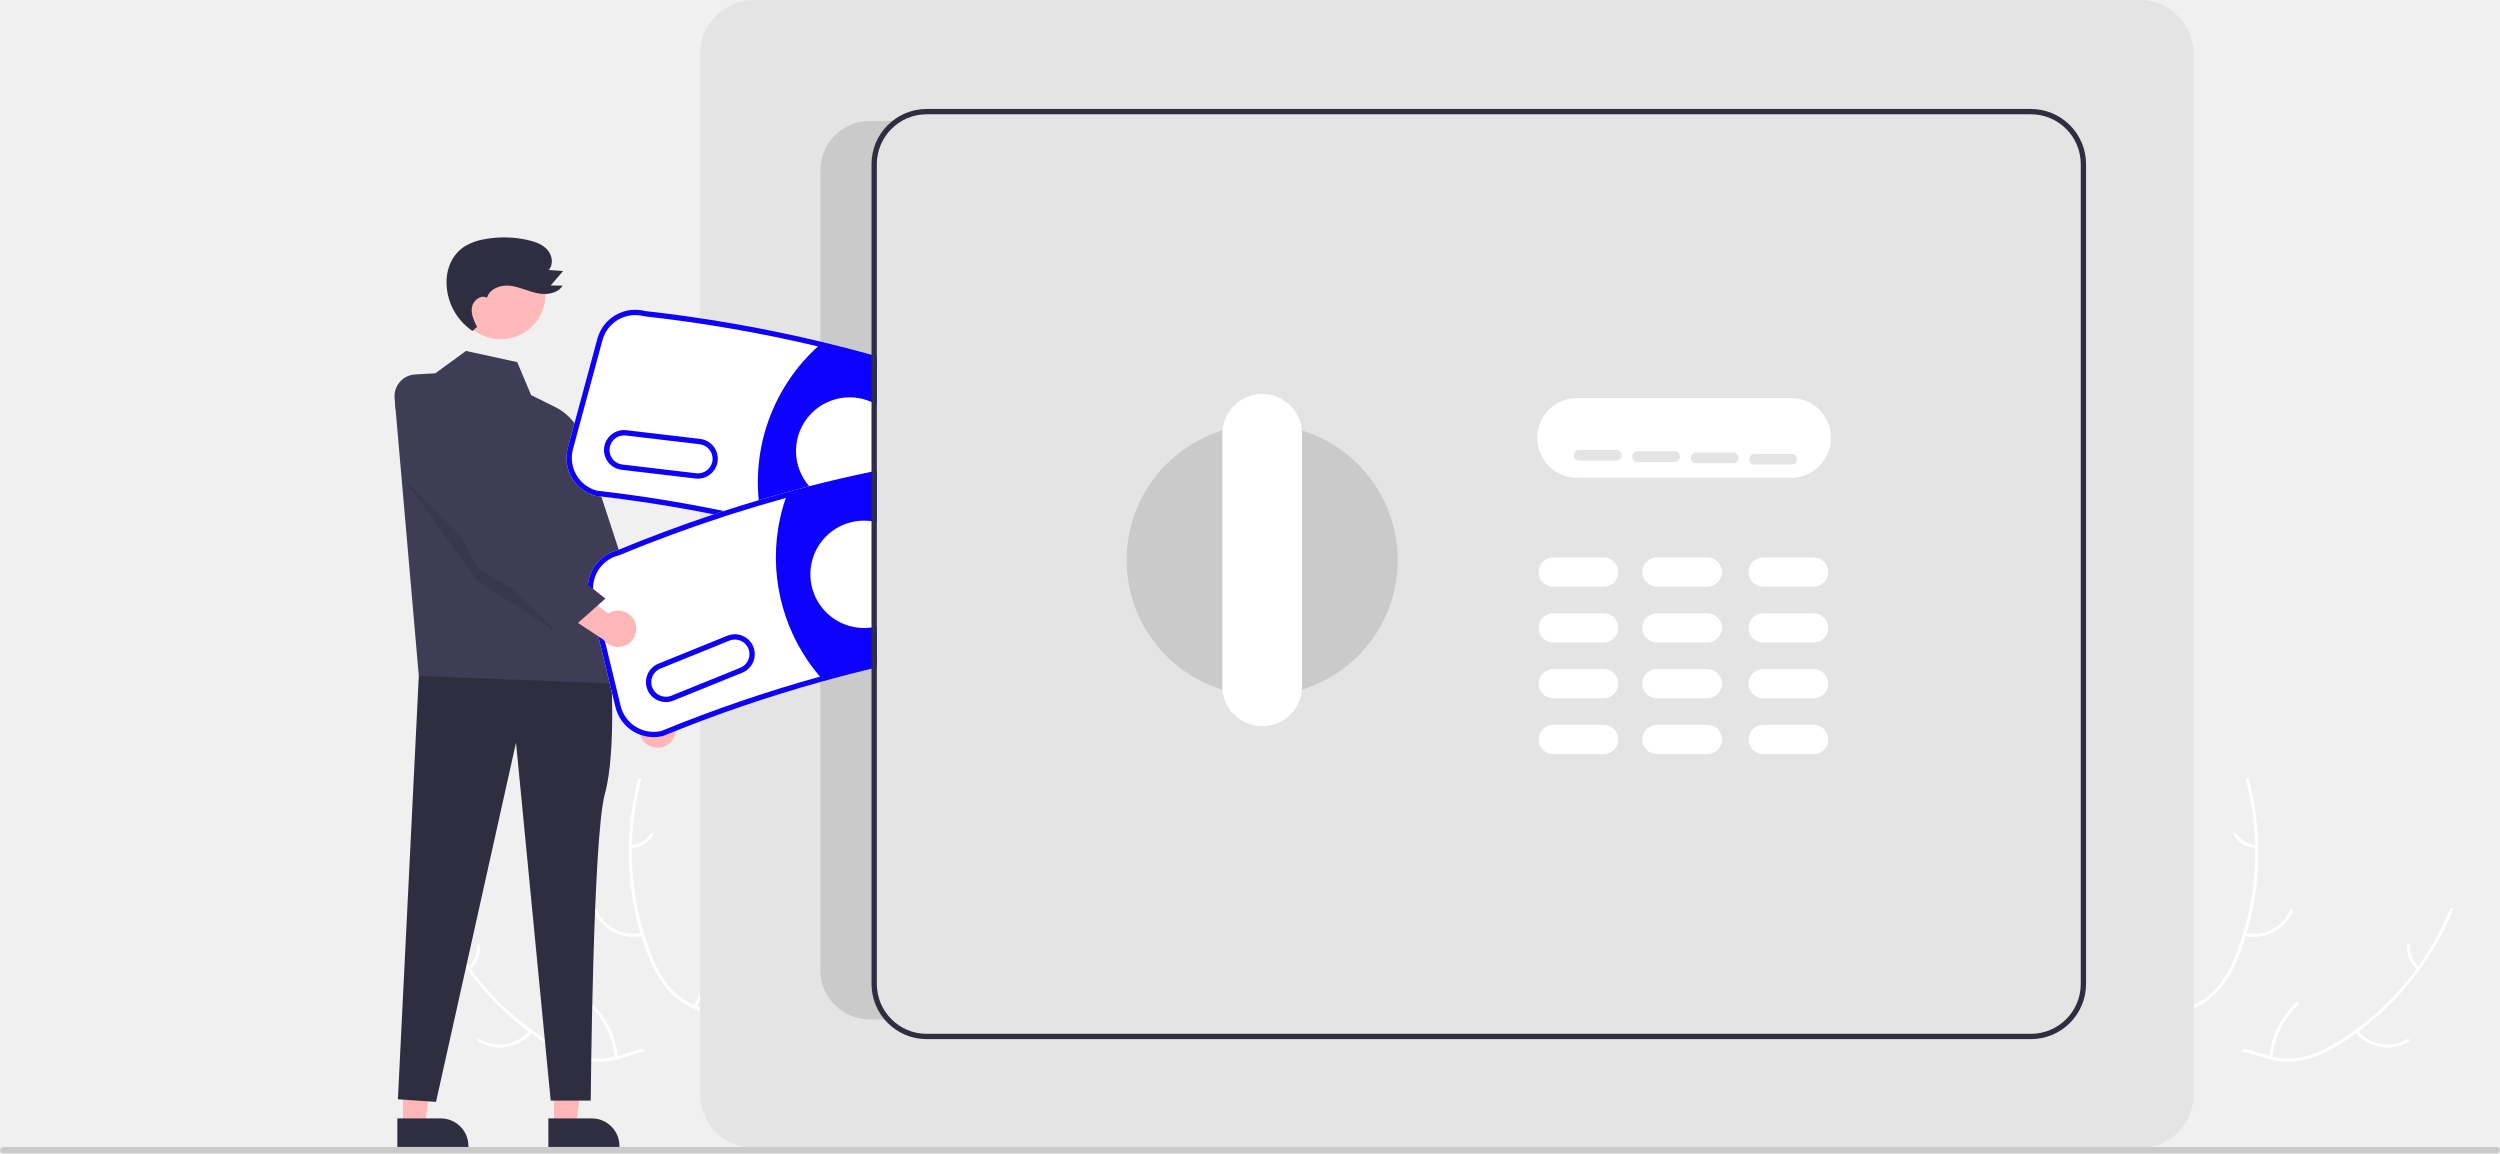
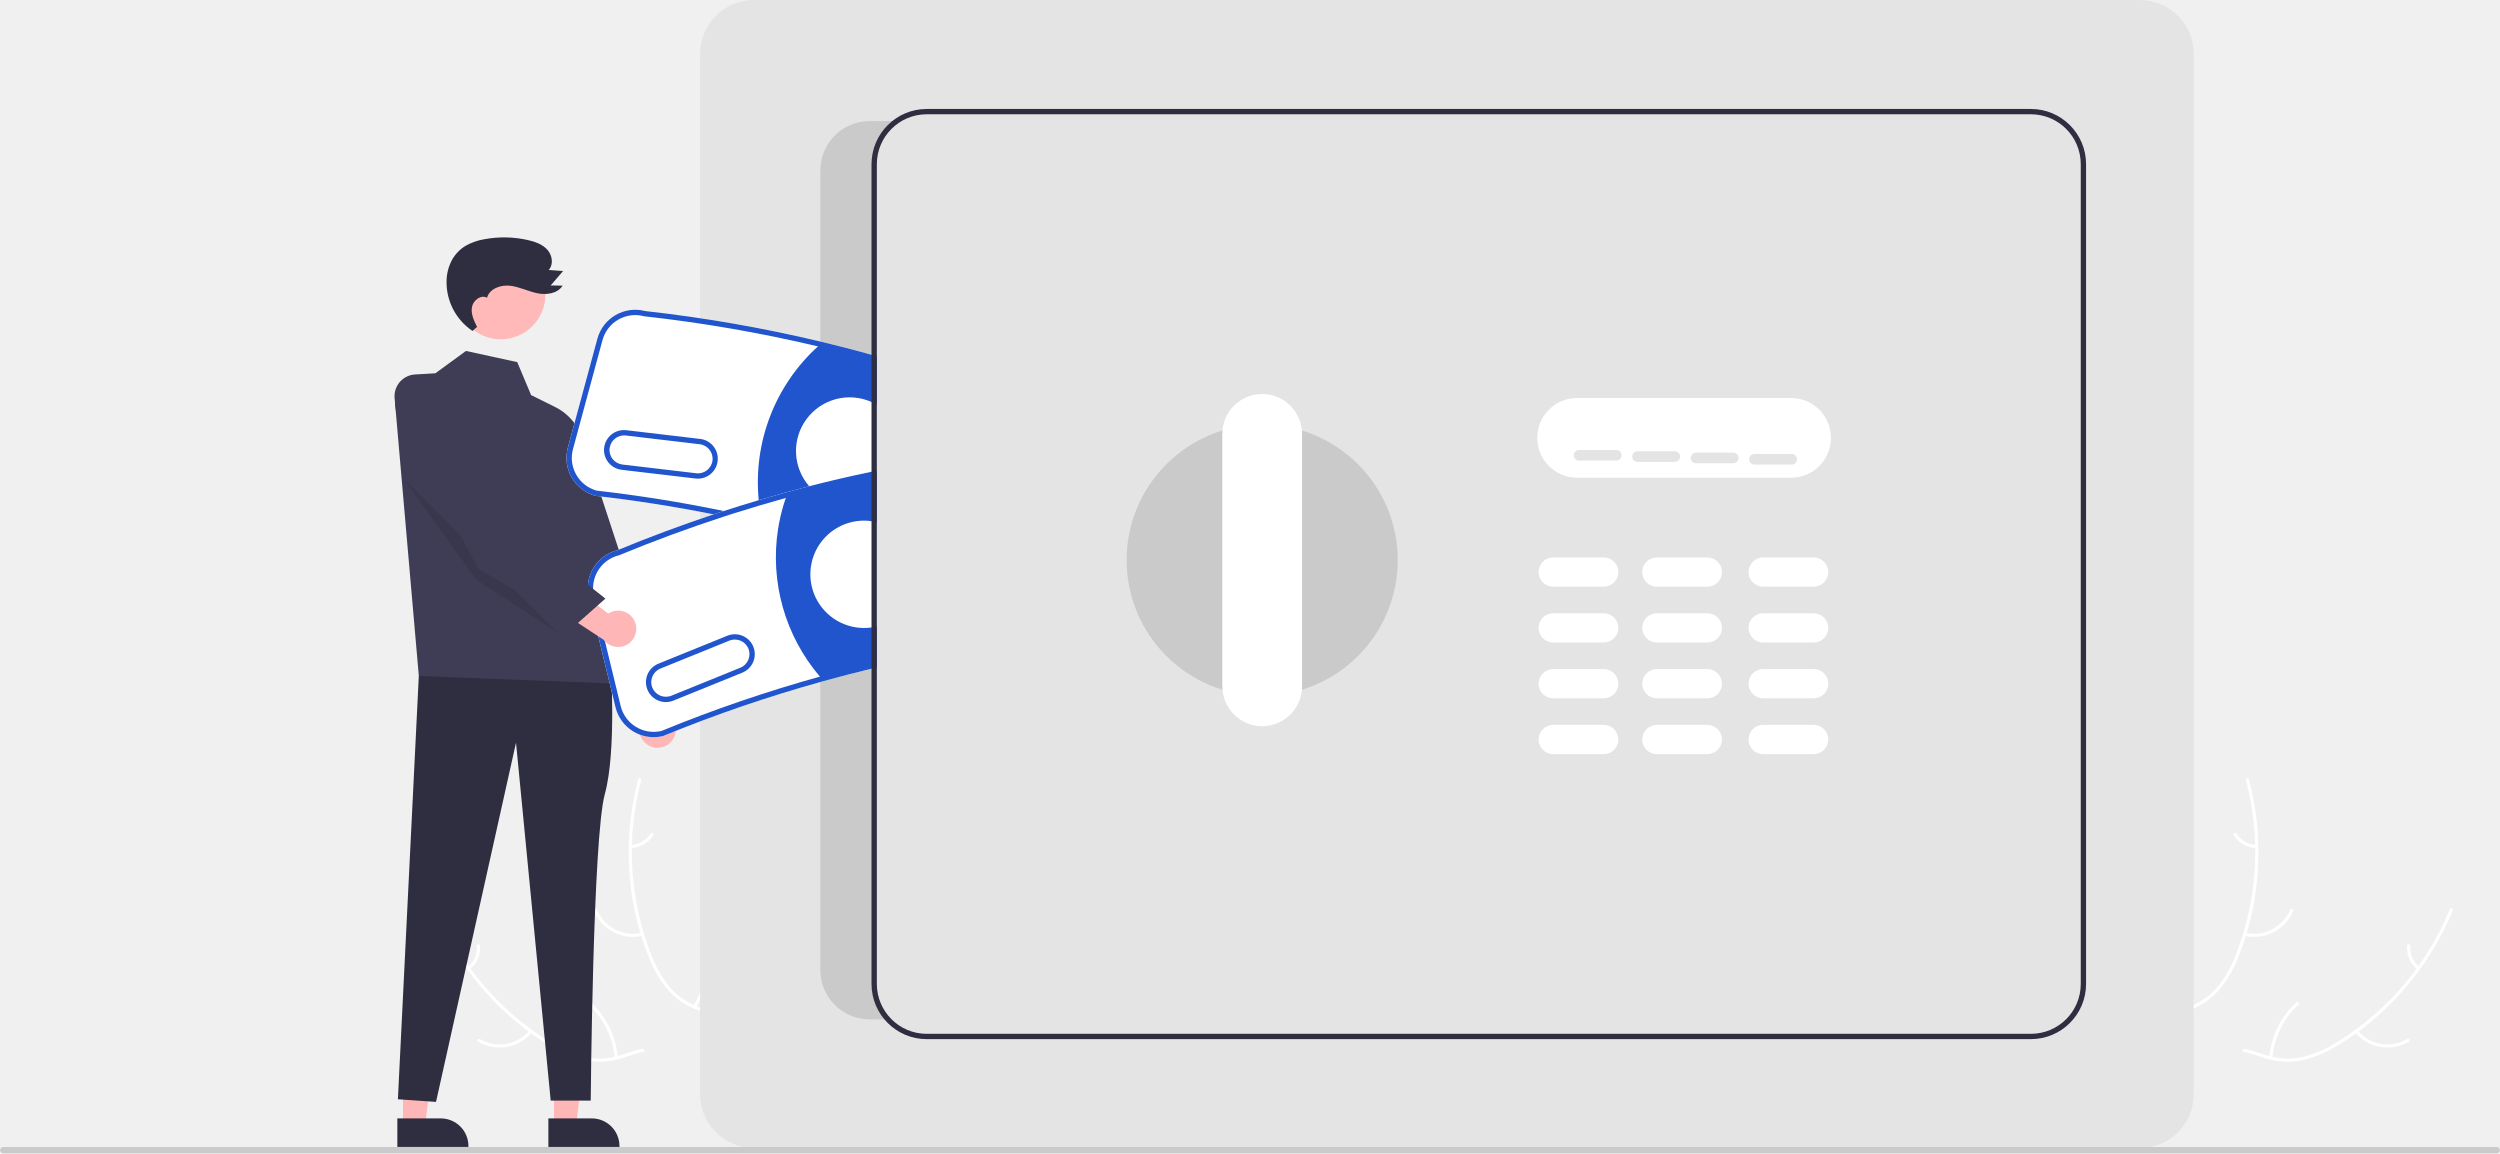
<svg xmlns="http://www.w3.org/2000/svg" data-name="Layer 1" width="940.675" height="433.962" viewBox="0 0 940.675 433.962">
  <path d="M329.153,642.833c-22.523-14.678-38.899-41.062-35.548-67.736a123.863,123.863,0,0,0,76.435,37.278c11.219,1.123,23.814,1.203,31.781,9.181,4.957,4.964,7.064,12.219,7.172,19.234.108,7.015-1.577,13.919-3.252,20.732l.412,1.702C379.287,662.231,351.676,657.511,329.153,642.833Z" transform="translate(-129.6623 -233.0189)" fill="#f0f0f0" />
  <path d="M294.169,575.092a105.87,105.87,0,0,0,42.013,49.777,45.591,45.591,0,0,0,13.057,5.792,26.149,26.149,0,0,0,13.752-.528c4.18-1.223,8.313-2.957,12.718-3.142a16.011,16.011,0,0,1,12.09,5.027c3.962,3.993,6.252,9.171,8.316,14.312,2.292,5.709,4.582,11.675,9.25,15.903.566.512-.262,1.36-.827.848-8.121-7.357-9.015-19.159-15.398-27.694-2.979-3.982-7.175-7.091-12.306-7.223-4.487-.115-8.751,1.67-12.972,2.945a27.903,27.903,0,0,1-13.427,1.017,42.148,42.148,0,0,1-13.232-5.269,102.713,102.713,0,0,1-24.765-20.427A107.747,107.747,0,0,1,293.027,575.407c-.288-.704.857-1.014,1.142-.315Z" transform="translate(-129.6623 -233.0189)" fill="#fff" />
  <path d="M329.878,621.438a15.884,15.884,0,0,1-20.255,3.572c-.657-.387-.085-1.426.572-1.038a14.708,14.708,0,0,0,18.835-3.361c.484-.589,1.329.241.848.827Z" transform="translate(-129.6623 -233.0189)" fill="#fff" />
  <path d="M360.954,631.032a30.615,30.615,0,0,0-9.853-20.018c-.564-.514.264-1.362.827-.848a31.844,31.844,0,0,1,10.211,20.851c.062.761-1.123.772-1.185.015Z" transform="translate(-129.6623 -233.0189)" fill="#fff" />
  <path d="M305.737,596.777a8.991,8.991,0,0,0,3.347-7.848c-.072-.76,1.113-.77,1.185-.015a10.075,10.075,0,0,1-3.683,8.69.612.612,0,0,1-.838.011.595.595,0,0,1-.011-.838Z" transform="translate(-129.6623 -233.0189)" fill="#fff" />
  <path d="M370.433,526.285c.058.473.117.947.184,1.425a118.406,118.406,0,0,0,3.986,18.789c.134.477.278.959.425,1.432a124.827,124.827,0,0,0,21.468,40.635,121.223,121.223,0,0,0,12.53,13.5c6.233,5.766,13.45,11.523,17.3,18.798a20.798,20.798,0,0,1,1.087,2.333l-19.216,39.393c-.089.068-.168.14-.257.208l-.695,1.608c-.248-.199-.501-.411-.748-.61-.144-.115-.284-.239-.428-.353-.095-.079-.189-.159-.279-.225-.032-.026-.063-.053-.086-.075-.09-.066-.167-.137-.248-.199q-2.124-1.77-4.23-3.576c-.009-.004-.009-.004-.014-.018-10.676-9.203-20.678-19.377-28.817-30.746-.245-.342-.499-.688-.735-1.048a115.673,115.673,0,0,1-9.609-16.248,102.262,102.262,0,0,1-4.016-9.536,85.037,85.037,0,0,1-4.997-26.114c-.568-17.768,4.553-35.519,16.475-48.396C369.818,526.931,370.119,526.61,370.433,526.285Z" transform="translate(-129.6623 -233.0189)" fill="#f0f0f0" />
  <path d="M370.89,526.618a105.87,105.87,0,0,0,3.576,65.039,45.591,45.591,0,0,0,6.938,12.486,26.149,26.149,0,0,0,11.298,7.858c4.073,1.54,8.418,2.644,12.046,5.148a16.011,16.011,0,0,1,6.627,11.293c.759,5.573-.529,11.087-1.977,16.435-1.607,5.938-3.371,12.08-2.189,18.267.143.75-1.028.928-1.171.179-2.055-10.763,4.337-20.725,4.379-31.383.019-4.973-1.46-9.982-5.477-13.176-3.513-2.793-7.993-3.935-12.13-5.459a27.903,27.903,0,0,1-11.333-7.272A42.148,42.148,0,0,1,374.083,593.86a102.712,102.712,0,0,1-7.475-31.22,107.747,107.747,0,0,1,3.18-36.459c.194-.735,1.295-.294,1.102.436Z" transform="translate(-129.6623 -233.0189)" fill="#fff" />
  <path d="M371.497,585.122a15.884,15.884,0,0,1-18.323-9.343c-.291-.705.79-1.19,1.082-.484a14.708,14.708,0,0,0,17.062,8.656c.741-.179.916.993.179,1.171Z" transform="translate(-129.6623 -233.0189)" fill="#fff" />
  <path d="M390.534,611.492a30.615,30.615,0,0,0,4.185-21.915c-.14-.75,1.031-.928,1.171-.179a31.844,31.844,0,0,1-4.401,22.796c-.409.645-1.361-.059-.955-.701Z" transform="translate(-129.6623 -233.0189)" fill="#fff" />
  <path d="M367.07,550.896a8.991,8.991,0,0,0,7.397-4.251c.4-.65,1.353.055.955.701a10.075,10.075,0,0,1-8.173,4.721.612.612,0,0,1-.675-.496.595.595,0,0,1,.496-.675Z" transform="translate(-129.6623 -233.0189)" fill="#fff" />
  <path d="M1016.501,642.833c22.523-14.678,38.899-41.062,35.548-67.736a123.863,123.863,0,0,1-76.435,37.278c-11.219,1.123-23.814,1.203-31.781,9.181-4.957,4.964-7.064,12.219-7.172,19.234-.108,7.015,1.577,13.919,3.252,20.732l-.412,1.702C966.366,662.231,993.978,657.511,1016.501,642.833Z" transform="translate(-129.6623 -233.0189)" fill="#f0f0f0" />
  <path d="M1051.484,575.092a105.87,105.87,0,0,1-42.013,49.777,45.591,45.591,0,0,1-13.057,5.792,26.149,26.149,0,0,1-13.752-.528c-4.18-1.223-8.313-2.957-12.718-3.142a16.011,16.011,0,0,0-12.09,5.027c-3.962,3.993-6.252,9.171-8.316,14.312-2.292,5.709-4.582,11.675-9.25,15.903-.566.512.262,1.36.827.848,8.121-7.357,9.015-19.159,15.398-27.694,2.979-3.982,7.175-7.091,12.306-7.223,4.487-.115,8.751,1.67,12.972,2.945a27.902,27.902,0,0,0,13.427,1.017,42.148,42.148,0,0,0,13.232-5.269,102.713,102.713,0,0,0,24.765-20.427,107.747,107.747,0,0,0,19.411-31.025c.288-.704-.857-1.014-1.142-.315Z" transform="translate(-129.6623 -233.0189)" fill="#fff" />
  <path d="M1015.776,621.438a15.884,15.884,0,0,0,20.255,3.572c.657-.387.085-1.426-.572-1.038a14.708,14.708,0,0,1-18.835-3.361c-.484-.589-1.329.241-.848.827Z" transform="translate(-129.6623 -233.0189)" fill="#fff" />
  <path d="M984.699,631.032a30.615,30.615,0,0,1,9.853-20.018c.564-.514-.264-1.362-.827-.848a31.844,31.844,0,0,0-10.211,20.851c-.062.761,1.123.772,1.185.015Z" transform="translate(-129.6623 -233.0189)" fill="#fff" />
  <path d="M1039.917,596.777a8.991,8.991,0,0,1-3.347-7.848c.072-.76-1.113-.77-1.185-.015a10.075,10.075,0,0,0,3.683,8.69.612.612,0,0,0,.838.011.595.595,0,0,0,.011-.838Z" transform="translate(-129.6623 -233.0189)" fill="#fff" />
  <path d="M975.221,526.285c-.058.473-.117.947-.184,1.425a118.407,118.407,0,0,1-3.986,18.789c-.134.477-.278.959-.425,1.432a124.827,124.827,0,0,1-21.468,40.635,121.225,121.225,0,0,1-12.53,13.5c-6.233,5.766-13.45,11.523-17.3,18.798a20.796,20.796,0,0,0-1.087,2.333L937.456,662.59c.089.068.168.14.257.208l.695,1.608c.248-.199.501-.411.748-.61.144-.115.284-.239.428-.353.095-.079.189-.159.28-.225.032-.026.063-.053.086-.075.09-.066.167-.137.248-.199q2.124-1.77,4.23-3.576c.009-.004.009-.004.014-.018,10.676-9.203,20.678-19.377,28.817-30.746.245-.342.499-.688.735-1.048a115.673,115.673,0,0,0,9.609-16.248,102.26,102.26,0,0,0,4.016-9.536,85.036,85.036,0,0,0,4.997-26.114c.568-17.768-4.553-35.519-16.475-48.396C975.836,526.931,975.535,526.61,975.221,526.285Z" transform="translate(-129.6623 -233.0189)" fill="#f0f0f0" />
  <path d="M974.764,526.618a105.87,105.87,0,0,1-3.576,65.039,45.591,45.591,0,0,1-6.938,12.486,26.149,26.149,0,0,1-11.298,7.858c-4.073,1.54-8.418,2.644-12.046,5.148a16.011,16.011,0,0,0-6.627,11.293c-.759,5.573.529,11.087,1.977,16.435,1.607,5.938,3.371,12.08,2.189,18.267-.143.75,1.028.928,1.171.179,2.055-10.763-4.337-20.725-4.379-31.383-.019-4.973,1.46-9.982,5.477-13.176,3.513-2.793,7.993-3.935,12.13-5.459a27.902,27.902,0,0,0,11.333-7.272A42.148,42.148,0,0,0,971.571,593.86a102.712,102.712,0,0,0,7.475-31.22,107.747,107.747,0,0,0-3.18-36.459c-.194-.735-1.295-.294-1.102.436Z" transform="translate(-129.6623 -233.0189)" fill="#fff" />
  <path d="M974.157,585.122A15.884,15.884,0,0,0,992.48,575.779c.291-.705-.79-1.19-1.082-.484a14.708,14.708,0,0,1-17.062,8.656c-.741-.179-.916.993-.179,1.171Z" transform="translate(-129.6623 -233.0189)" fill="#fff" />
  <path d="M955.12,611.492a30.615,30.615,0,0,1-4.185-21.915c.14-.75-1.031-.928-1.171-.179a31.844,31.844,0,0,0,4.401,22.796c.409.645,1.361-.059.955-.701Z" transform="translate(-129.6623 -233.0189)" fill="#fff" />
  <path d="M978.584,550.896a8.991,8.991,0,0,1-7.397-4.251c-.4-.65-1.353.055-.955.701a10.075,10.075,0,0,0,8.173,4.721.612.612,0,0,0,.675-.496.595.595,0,0,0-.496-.675Z" transform="translate(-129.6623 -233.0189)" fill="#fff" />
  <path d="M373.514,513.394a6.803,6.803,0,0,1-1.614-10.306l-11.981-20.999,12.537.81,9.455,19.817A6.84,6.84,0,0,1,373.514,513.394Z" transform="translate(-129.6623 -233.0189)" fill="#ffb6b6" />
  <polygon points="151.623 423.528 159.918 423.528 163.864 391.535 151.622 391.536 151.623 423.528" fill="#ffb6b6" />
  <path d="M279.17,653.839l16.335-.001h.001A10.41,10.41,0,0,1,305.915,664.248v.338l-26.745.001Z" transform="translate(-129.6623 -233.0189)" fill="#2f2e41" />
  <polygon points="208.454 423.528 216.748 423.528 220.694 391.535 208.452 391.536 208.454 423.528" fill="#ffb6b6" />
  <path d="M336,653.839l16.335-.001h.001a10.41,10.41,0,0,1,10.41,10.41v.338l-26.745.001Z" transform="translate(-129.6623 -233.0189)" fill="#2f2e41" />
  <path d="M359.444,482.991s2.281,32.489-2.212,48.851-5.296,115.312-5.296,115.312H336.876l-13.054-134.691L293.727,647.629l-14.346-.986,7.867-159.275Z" transform="translate(-129.6623 -233.0189)" fill="#2f2e41" />
  <path d="M293.473,373.473l11.514-8.402,19.293,4.201,5.223,12.409,8.999,4.462a20.399,20.399,0,0,1,11.127,15.352l12.856,88.78-75.236-2.908-9.108-104.556a8.197,8.197,0,0,1,7.69-8.894Z" transform="translate(-129.6623 -233.0189)" fill="#3f3d56" />
  <polygon points="213.6 160.059 220.549 169.426 250.815 261.738 236.628 267.418 213.911 224.403 213.6 160.059" fill="#3f3d56" />
  <circle cx="188.411" cy="110.861" r="16.804" fill="#ffb9b9" />
  <polygon points="151.778 179.997 179.2 218.137 209.852 238.125 151.778 179.997" opacity="0.1" />
  <path d="M309.168,356.028c-1.169-2.334-2.371-4.874-1.925-7.445s3.398-4.812,5.675-3.537c.945-3.415,5.128-4.91,8.649-4.515s6.764,2.093,10.231,2.822,7.678.151,9.553-2.856l-4.484-.078,4.669-5.416-5.413-.405c1.875-2.023,1.377-5.461-.438-7.538s-4.569-3.06-7.257-3.682a40.428,40.428,0,0,0-16.342-.376A21.245,21.245,0,0,0,304.826,325.528a14.445,14.445,0,0,0-5.076,5.264,17.377,17.377,0,0,0-2.062,7.919,22.145,22.145,0,0,0,9.757,18.837" transform="translate(-129.6623 -233.0189)" fill="#2f2e41" />
  <path d="M934.835,665.019H413.347a20.279,20.279,0,0,1-20.256-20.256V253.275a20.279,20.279,0,0,1,20.256-20.256H934.835a20.279,20.279,0,0,1,20.256,20.256V644.763A20.279,20.279,0,0,1,934.835,665.019Z" transform="translate(-129.6623 -233.0189)" fill="#e4e4e4" />
  <path d="M803.587,412.769H723.086a15,15,0,0,1,0-30h80.5a15,15,0,0,1,0,30Z" transform="translate(-129.6623 -233.0189)" fill="#fff" />
  <path d="M733.087,453.769h-19a5.5,5.5,0,0,1,0-11h19a5.5,5.5,0,0,1,0,11Z" transform="translate(-129.6623 -233.0189)" fill="#fff" />
  <path d="M812.087,453.769h-19a5.5,5.5,0,0,1,0-11h19a5.5,5.5,0,0,1,0,11Z" transform="translate(-129.6623 -233.0189)" fill="#fff" />
  <path d="M772.087,453.769h-19a5.5,5.5,0,0,1,0-11h19a5.5,5.5,0,0,1,0,11Z" transform="translate(-129.6623 -233.0189)" fill="#fff" />
  <path d="M733.087,474.769h-19a5.5,5.5,0,0,1,0-11h19a5.5,5.5,0,0,1,0,11Z" transform="translate(-129.6623 -233.0189)" fill="#fff" />
  <path d="M812.087,474.769h-19a5.5,5.5,0,0,1,0-11h19a5.5,5.5,0,0,1,0,11Z" transform="translate(-129.6623 -233.0189)" fill="#fff" />
  <path d="M772.087,474.769h-19a5.5,5.5,0,0,1,0-11h19a5.5,5.5,0,0,1,0,11Z" transform="translate(-129.6623 -233.0189)" fill="#fff" />
  <path d="M733.087,495.769h-19a5.5,5.5,0,0,1,0-11h19a5.5,5.5,0,0,1,0,11Z" transform="translate(-129.6623 -233.0189)" fill="#fff" />
  <path d="M812.087,495.769h-19a5.5,5.5,0,0,1,0-11h19a5.5,5.5,0,0,1,0,11Z" transform="translate(-129.6623 -233.0189)" fill="#fff" />
  <path d="M772.087,495.769h-19a5.5,5.5,0,0,1,0-11h19a5.5,5.5,0,0,1,0,11Z" transform="translate(-129.6623 -233.0189)" fill="#fff" />
  <path d="M733.087,516.769h-19a5.5,5.5,0,0,1,0-11h19a5.5,5.5,0,1,1,0,11Z" transform="translate(-129.6623 -233.0189)" fill="#fff" />
  <path d="M812.087,516.769h-19a5.5,5.5,0,0,1,0-11h19a5.5,5.5,0,1,1,0,11Z" transform="translate(-129.6623 -233.0189)" fill="#fff" />
  <path d="M772.087,516.769h-19a5.5,5.5,0,0,1,0-11h19a5.5,5.5,0,1,1,0,11Z" transform="translate(-129.6623 -233.0189)" fill="#fff" />
  <circle cx="474.924" cy="210.75" r="51" fill="#cacaca" />
  <path d="M604.587,506.269a15.017,15.017,0,0,1-15-15v-95a15,15,0,1,1,30,0v95A15.017,15.017,0,0,1,604.587,506.269Z" transform="translate(-129.6623 -233.0189)" fill="#fff" />
  <path d="M737.823,406.328h-14a2,2,0,0,1,0-4h14a2,2,0,1,1,0,4Z" transform="translate(-129.6623 -233.0189)" fill="#e4e4e4" />
  <path d="M759.823,406.828h-14a2,2,0,0,1,0-4h14a2,2,0,1,1,0,4Z" transform="translate(-129.6623 -233.0189)" fill="#e4e4e4" />
  <path d="M781.823,407.328h-14a2,2,0,0,1,0-4h14a2,2,0,1,1,0,4Z" transform="translate(-129.6623 -233.0189)" fill="#e4e4e4" />
  <path d="M803.823,407.828h-14a2,2,0,0,1,0-4h14a2,2,0,1,1,0,4Z" transform="translate(-129.6623 -233.0189)" fill="#e4e4e4" />
  <path d="M459.587,603.268a18.693,18.693,0,0,0,5.56,13.31h-8.261a18.559,18.559,0,0,1-18.559-18.559V297.137a18.559,18.559,0,0,1,18.559-18.559h12.021a18.744,18.744,0,0,0-9.32,16.2Z" transform="translate(-129.6623 -233.0189)" fill="#cacaca" />
  <path d="M1069.147,666.981H130.853a1.191,1.191,0,0,1,0-2.381h938.294a1.191,1.191,0,0,1,0,2.381Z" transform="translate(-129.6623 -233.0189)" fill="#cacaca" />
  <path d="M457.587,366.498q-9.48-2.655-19.03-4.92a543.559,543.559,0,0,0-66.09-11.52,14.785,14.785,0,0,0-18.03,10.41l-11.11,41a14.777,14.777,0,0,0,10.39,18.11l.15.03c14.7,1.67,29.54,3.99,44.3,6.95,1.32.26,2.63.53,3.95.81q7.095,1.47,14.15,3.14c2.06.48,4.11.98,6.17,1.49q8.31,2.07,16.63,4.41,9.255,2.61,18.52,5.57c.67.2,1.34.41,2,.63v-75.54C458.927,366.868,458.257,366.678,457.587,366.498Z" transform="translate(-129.6623 -233.0189)" fill="#fff" />
-   <path d="M457.587,366.498q-9.48-2.655-19.03-4.92a543.559,543.559,0,0,0-66.09-11.52,14.785,14.785,0,0,0-18.03,10.41l-11.11,41a14.777,14.777,0,0,0,10.39,18.11l.15.03c14.7,1.67,29.54,3.99,44.3,6.95,1.32.26,2.63.53,3.95.81q7.095,1.47,14.15,3.14c2.06.48,4.11.98,6.17,1.49q8.31,2.07,16.63,4.41,9.255,2.61,18.52,5.57c.67.2,1.34.41,2,.63v-2.11c-.67-.21-1.34-.42-2-.63q-8.52-2.715-17.02-5.11-3.18-.915-6.36-1.77-5.73-1.545-11.43-2.96-3.03-.765-6.05-1.47c-.15-.04-.31-.07-.46-.11q-5.145-1.215-10.31-2.32c-1.32-.28-2.64-.56-3.96-.83-15.92-3.3-31.96-5.87-47.83-7.67a12.777,12.777,0,0,1-8.91-15.63l11.11-41.01a12.767,12.767,0,0,1,15.65-8.97l.15.02a541.782,541.782,0,0,1,65.26,11.32c.22.06.44.11.66.16q9.781,2.34,19.5,5.06c.66.18,1.33.37,2,.57v-2.08C458.927,366.868,458.257,366.678,457.587,366.498Z" transform="translate(-129.6623 -233.0189)" fill="#0d00fd" />
-   <path d="M459.587,368.108v73.44c-.67-.22-1.33-.43-2-.64q-8.865-2.835-17.79-5.34-8.566-2.43-17.19-4.57c-2.04-.5-4.07-.99-6.11-1.47-.08-.36-.16-.72-.23-1.08-.37-1.72-.66-3.46-.88-5.21-.1-.67-.17-1.34-.24-2.02a69.067,69.067,0,0,1,22.28-57.86c.29-.28.59-.55.89-.81q9.69,2.31,19.27,5C458.257,367.718,458.927,367.908,459.587,368.108Z" transform="translate(-129.6623 -233.0189)" fill="#0d00fd" />
-   <path d="M393.177,398.178l-27.81-3.28a7.502,7.502,0,1,0-1.76,14.9l27.81,3.28a7.502,7.502,0,0,0,1.76-14.9Zm4.58,8.1a5.506,5.506,0,0,1-6.11,4.81l-27.81-3.28a5.498,5.498,0,0,1,1.29-10.92l27.81,3.28A5.52,5.52,0,0,1,397.757,406.278Z" transform="translate(-129.6623 -233.0189)" fill="#0d00fd" />
+   <path d="M457.587,366.498q-9.48-2.655-19.03-4.92a543.559,543.559,0,0,0-66.09-11.52,14.785,14.785,0,0,0-18.03,10.41l-11.11,41a14.777,14.777,0,0,0,10.39,18.11l.15.03c14.7,1.67,29.54,3.99,44.3,6.95,1.32.26,2.63.53,3.95.81q7.095,1.47,14.15,3.14c2.06.48,4.11.98,6.17,1.49q8.31,2.07,16.63,4.41,9.255,2.61,18.52,5.57c.67.2,1.34.41,2,.63v-2.11c-.67-.21-1.34-.42-2-.63q-8.52-2.715-17.02-5.11-3.18-.915-6.36-1.77-5.73-1.545-11.43-2.96-3.03-.765-6.05-1.47c-.15-.04-.31-.07-.46-.11q-5.145-1.215-10.31-2.32c-1.32-.28-2.64-.56-3.96-.83-15.92-3.3-31.96-5.87-47.83-7.67a12.777,12.777,0,0,1-8.91-15.63l11.11-41.01a12.767,12.767,0,0,1,15.65-8.97l.15.02a541.782,541.782,0,0,1,65.26,11.32c.22.06.44.11.66.16q9.781,2.34,19.5,5.06c.66.18,1.33.37,2,.57v-2.08C458.927,366.868,458.257,366.678,457.587,366.498Z" transform="translate(-129.6623 -233.0189)" fill="#2155cd" />
+   <path d="M459.587,368.108v73.44c-.67-.22-1.33-.43-2-.64q-8.865-2.835-17.79-5.34-8.566-2.43-17.19-4.57c-2.04-.5-4.07-.99-6.11-1.47-.08-.36-.16-.72-.23-1.08-.37-1.72-.66-3.46-.88-5.21-.1-.67-.17-1.34-.24-2.02a69.067,69.067,0,0,1,22.28-57.86c.29-.28.59-.55.89-.81q9.69,2.31,19.27,5C458.257,367.718,458.927,367.908,459.587,368.108Z" transform="translate(-129.6623 -233.0189)" fill="#2155cd" />
+   <path d="M393.177,398.178l-27.81-3.28a7.502,7.502,0,1,0-1.76,14.9l27.81,3.28a7.502,7.502,0,0,0,1.76-14.9Zm4.58,8.1a5.506,5.506,0,0,1-6.11,4.81l-27.81-3.28a5.498,5.498,0,0,1,1.29-10.92l27.81,3.28A5.52,5.52,0,0,1,397.757,406.278Z" transform="translate(-129.6623 -233.0189)" fill="#2155cd" />
  <path d="M459.587,385.308v34.83a16.298,16.298,0,0,1-2,1.02,20.168,20.168,0,0,1-21.84-3.54c-.28-.25-.56-.52-.83-.8-.27-.27-.53-.56-.78-.85a20.186,20.186,0,0,1,23.45-31.69A20.895,20.895,0,0,1,459.587,385.308Z" transform="translate(-129.6623 -233.0189)" fill="#fff" />
  <path d="M457.587,410.518q-11.804,2.46-23.45,5.45-4.35,1.11-8.67,2.3-5.16,1.425-10.32,2.95-6.584,1.95-13.15,4.08c-1.27.42-2.55.84-3.83,1.26-12.17,4.06-24.26,8.56-36.15,13.47a14.787,14.787,0,0,0-10.79,17.81l10.03,41.28a14.779,14.779,0,0,0,17.83,10.86l.14-.05a533.852,533.852,0,0,1,59.93-20.52q9.12-2.535,18.43-4.78c.67-.16,1.33-.32,2-.47v-74.05C458.917,410.228,458.257,410.368,457.587,410.518Z" transform="translate(-129.6623 -233.0189)" fill="#fff" />
-   <path d="M457.587,410.518q-11.804,2.46-23.45,5.45-4.35,1.11-8.67,2.3-5.16,1.425-10.32,2.95-6.584,1.95-13.15,4.08c-1.27.42-2.55.84-3.83,1.26-12.17,4.06-24.26,8.56-36.15,13.47a14.787,14.787,0,0,0-10.79,17.81l10.03,41.28a14.779,14.779,0,0,0,17.83,10.86l.14-.05a533.852,533.852,0,0,1,59.93-20.52q9.12-2.535,18.43-4.78c.67-.16,1.33-.32,2-.47v-2.06c-.67.16-1.33.32-2,.48-.5.12-1.01.24-1.51.36q-8.82,2.145-17.45,4.54c-.15.04-.31.09-.46.13a533.386,533.386,0,0,0-59.63,20.45,12.788,12.788,0,0,1-15.34-9.41l-10.02-41.28a12.772,12.772,0,0,1,9.38-15.41l.15-.05c12.95-5.36,26.13-10.22,39.41-14.54,1.28-.42,2.56-.83,3.84-1.24q4.71-1.485,9.43-2.89,4.98-1.485,9.95-2.86.33-.09.66-.18,4.86-1.335,9.75-2.58,10.845-2.76,21.84-5.07c.66-.14,1.33-.28,2-.41v-2.03C458.917,410.228,458.257,410.368,457.587,410.518Z" transform="translate(-129.6623 -233.0189)" fill="#0d00fd" />
-   <path d="M459.587,411.118v72.01c-.66.15-1.33.3-2,.46q-9.39,2.28-18.7,4.86-.375-.42-.72-.84a69.12,69.12,0,0,1-15.73-55.61c.05-.33.11-.67.17-1,.05-.32.11-.65.17-.97a68.508,68.508,0,0,1,2.56-9.65c.13-.38.26-.76.4-1.14q4.575-1.26,9.18-2.42,11.265-2.91,22.67-5.29C458.247,411.378,458.917,411.248,459.587,411.118Z" transform="translate(-129.6623 -233.0189)" fill="#0d00fd" />
-   <path d="M413.117,476.348a7.509,7.509,0,0,0-9.77-4.13l-25.95,10.52a7.5,7.5,0,0,0,5.64,13.9l25.95-10.52A7.517,7.517,0,0,0,413.117,476.348Zm-4.88,7.91-25.95,10.53a5.504,5.504,0,0,1-4.14-10.2l25.95-10.52a5.499,5.499,0,1,1,4.14,10.19Z" transform="translate(-129.6623 -233.0189)" fill="#0d00fd" />
+   <path d="M457.587,410.518q-11.804,2.46-23.45,5.45-4.35,1.11-8.67,2.3-5.16,1.425-10.32,2.95-6.584,1.95-13.15,4.08c-1.27.42-2.55.84-3.83,1.26-12.17,4.06-24.26,8.56-36.15,13.47a14.787,14.787,0,0,0-10.79,17.81l10.03,41.28a14.779,14.779,0,0,0,17.83,10.86l.14-.05a533.852,533.852,0,0,1,59.93-20.52q9.12-2.535,18.43-4.78c.67-.16,1.33-.32,2-.47v-2.06c-.67.16-1.33.32-2,.48-.5.12-1.01.24-1.51.36q-8.82,2.145-17.45,4.54c-.15.04-.31.09-.46.13a533.386,533.386,0,0,0-59.63,20.45,12.788,12.788,0,0,1-15.34-9.41l-10.02-41.28a12.772,12.772,0,0,1,9.38-15.41l.15-.05c12.95-5.36,26.13-10.22,39.41-14.54,1.28-.42,2.56-.83,3.84-1.24q4.71-1.485,9.43-2.89,4.98-1.485,9.95-2.86.33-.09.66-.18,4.86-1.335,9.75-2.58,10.845-2.76,21.84-5.07c.66-.14,1.33-.28,2-.41v-2.03C458.917,410.228,458.257,410.368,457.587,410.518Z" transform="translate(-129.6623 -233.0189)" fill="#2155cd" />
+   <path d="M459.587,411.118v72.01c-.66.15-1.33.3-2,.46q-9.39,2.28-18.7,4.86-.375-.42-.72-.84a69.12,69.12,0,0,1-15.73-55.61c.05-.33.11-.67.17-1,.05-.32.11-.65.17-.97a68.508,68.508,0,0,1,2.56-9.65c.13-.38.26-.76.4-1.14q4.575-1.26,9.18-2.42,11.265-2.91,22.67-5.29C458.247,411.378,458.917,411.248,459.587,411.118Z" transform="translate(-129.6623 -233.0189)" fill="#2155cd" />
+   <path d="M413.117,476.348a7.509,7.509,0,0,0-9.77-4.13l-25.95,10.52a7.5,7.5,0,0,0,5.64,13.9l25.95-10.52A7.517,7.517,0,0,0,413.117,476.348Zm-4.88,7.91-25.95,10.53a5.504,5.504,0,0,1-4.14-10.2l25.95-10.52a5.499,5.499,0,1,1,4.14,10.19Z" transform="translate(-129.6623 -233.0189)" fill="#2155cd" />
  <path d="M459.587,429.508v39.21a19.611,19.611,0,0,1-2,.4,20.205,20.205,0,0,1-18.52-32.71c.23-.29.47-.57.73-.84.24-.28.5-.55.77-.81a20.197,20.197,0,0,1,17.02-5.64A17.2,17.2,0,0,1,459.587,429.508Z" transform="translate(-129.6623 -233.0189)" fill="#fff" />
  <path d="M457.587,361.288v99.81c.67-.22,1.34-.43,2-.63v-98.27C458.917,361.888,458.257,361.588,457.587,361.288Zm0,0v99.81c.67-.22,1.34-.43,2-.63v-98.27C458.917,361.888,458.257,361.588,457.587,361.288Zm0,0v99.81c.67-.22,1.34-.43,2-.63v-98.27C458.917,361.888,458.257,361.588,457.587,361.288Zm0,7.29v115.01c.67-.16,1.34-.31,2-.46v-113.98C458.917,368.948,458.247,368.758,457.587,368.578Zm0,0v115.01c.67-.16,1.34-.31,2-.46v-113.98C458.917,368.948,458.247,368.758,457.587,368.578Zm0,0v115.01c.67-.16,1.34-.31,2-.46v-113.98C458.917,368.948,458.247,368.758,457.587,368.578Zm0,0v115.01c.67-.16,1.34-.31,2-.46v-113.98C458.917,368.948,458.247,368.758,457.587,368.578Zm0,0v116.05c.67-.16,1.33-.32,2-.47v-115.01C458.917,368.948,458.247,368.758,457.587,368.578Zm436.25-94.56H478.347a20.795,20.795,0,0,0-20.76,20.76v308.49a20.785,20.785,0,0,0,20.76,20.75H893.837a20.775,20.775,0,0,0,20.75-20.75v-308.49A20.777,20.777,0,0,0,893.837,274.018Zm18.75,329.25a18.769,18.769,0,0,1-18.75,18.75H478.347a18.778,18.778,0,0,1-18.76-18.75v-308.49a18.788,18.788,0,0,1,18.76-18.76H893.837a18.772,18.772,0,0,1,18.75,18.76Zm-455-234.69v114c.67-.16,1.33-.32,2-.48v-112.95C458.917,368.948,458.247,368.758,457.587,368.578Zm0,0v115.01c.67-.16,1.34-.31,2-.46v-113.98C458.917,368.948,458.247,368.758,457.587,368.578Zm0,0v115.01c.67-.16,1.34-.31,2-.46v-113.98C458.917,368.948,458.247,368.758,457.587,368.578Zm0,0v115.01c.67-.16,1.34-.31,2-.46v-113.98C458.917,368.948,458.247,368.758,457.587,368.578Zm0-7.29v99.81c.67-.22,1.34-.43,2-.63v-98.27C458.917,361.888,458.257,361.588,457.587,361.288Zm0,0v99.81c.67-.22,1.34-.43,2-.63v-98.27C458.917,361.888,458.257,361.588,457.587,361.288Z" transform="translate(-129.6623 -233.0189)" fill="#2f2e41" />
  <path d="M368.513,466.893a6.803,6.803,0,0,0-9.99-3.003l-19.171-14.73L338.446,461.69l18.344,12.067a6.84,6.84,0,0,0,11.723-6.864Z" transform="translate(-129.6623 -233.0189)" fill="#ffb6b6" />
  <path d="M291.262,377.995l-6.308-2.981s-10.163,2.859-5.225,16.297l29.879,55.664,36.479,21.357,11.372-10.077-36.505-28.884Z" transform="translate(-129.6623 -233.0189)" fill="#3f3d56" />
</svg>
